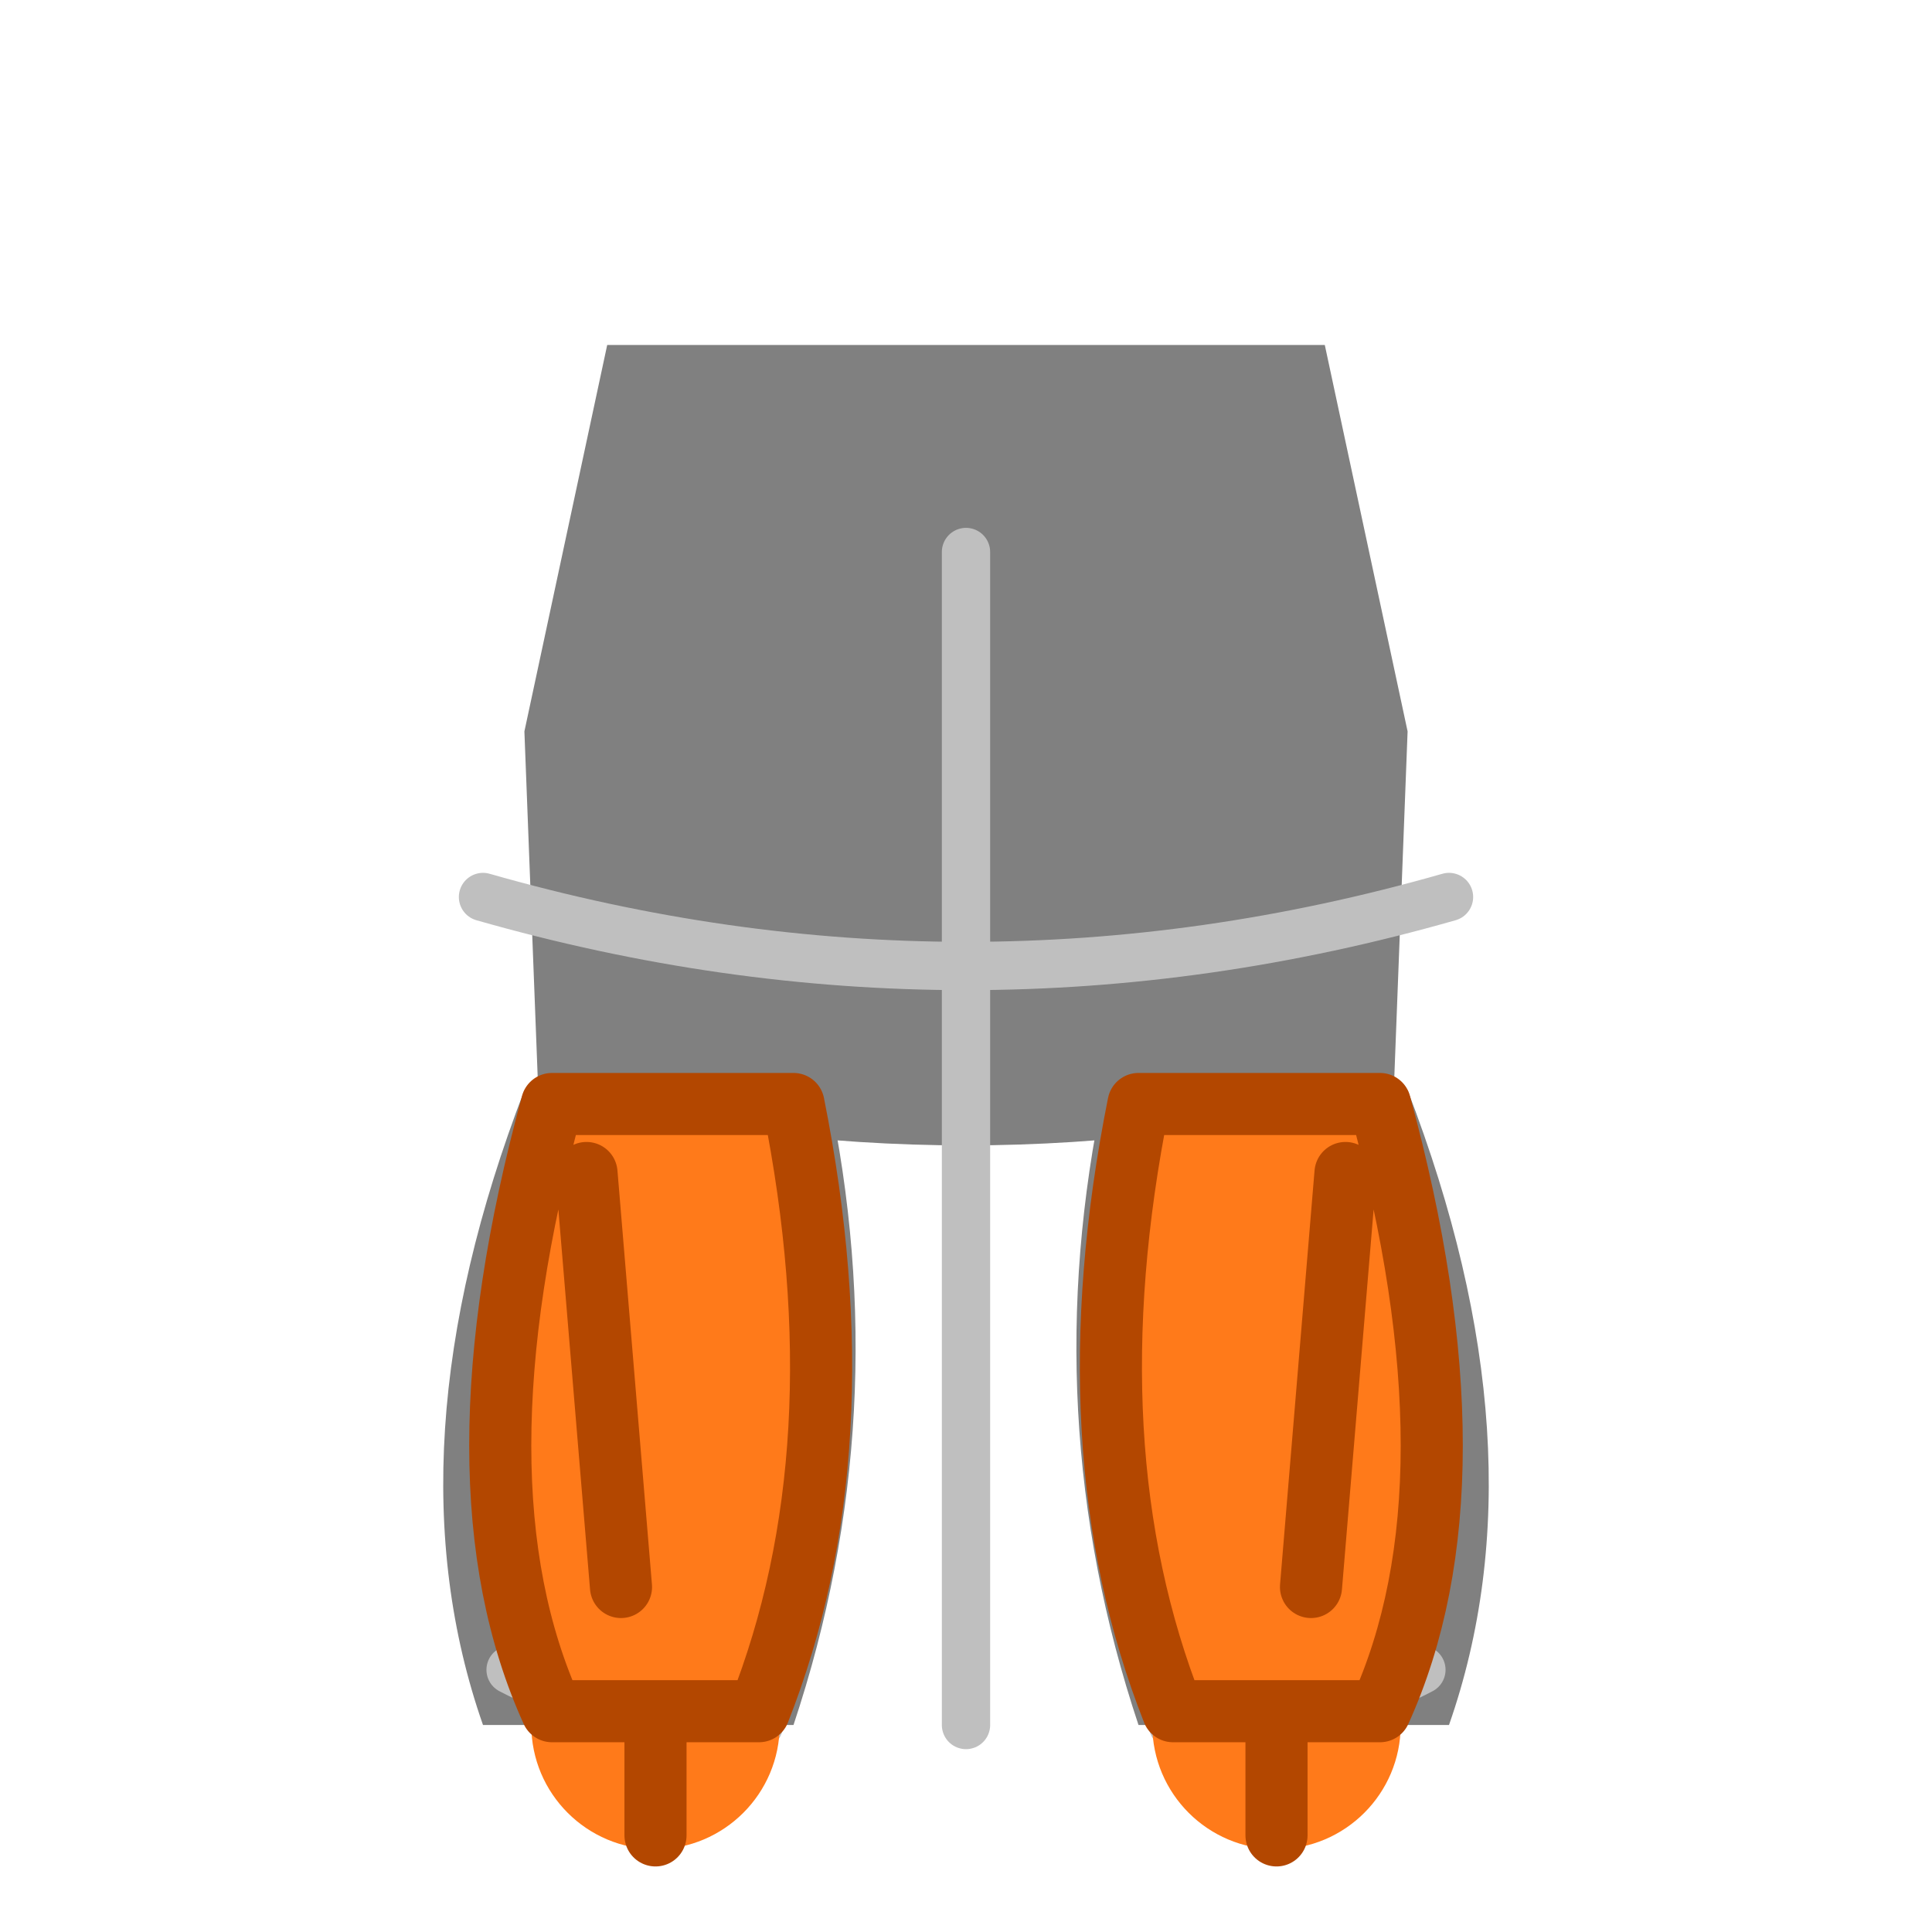
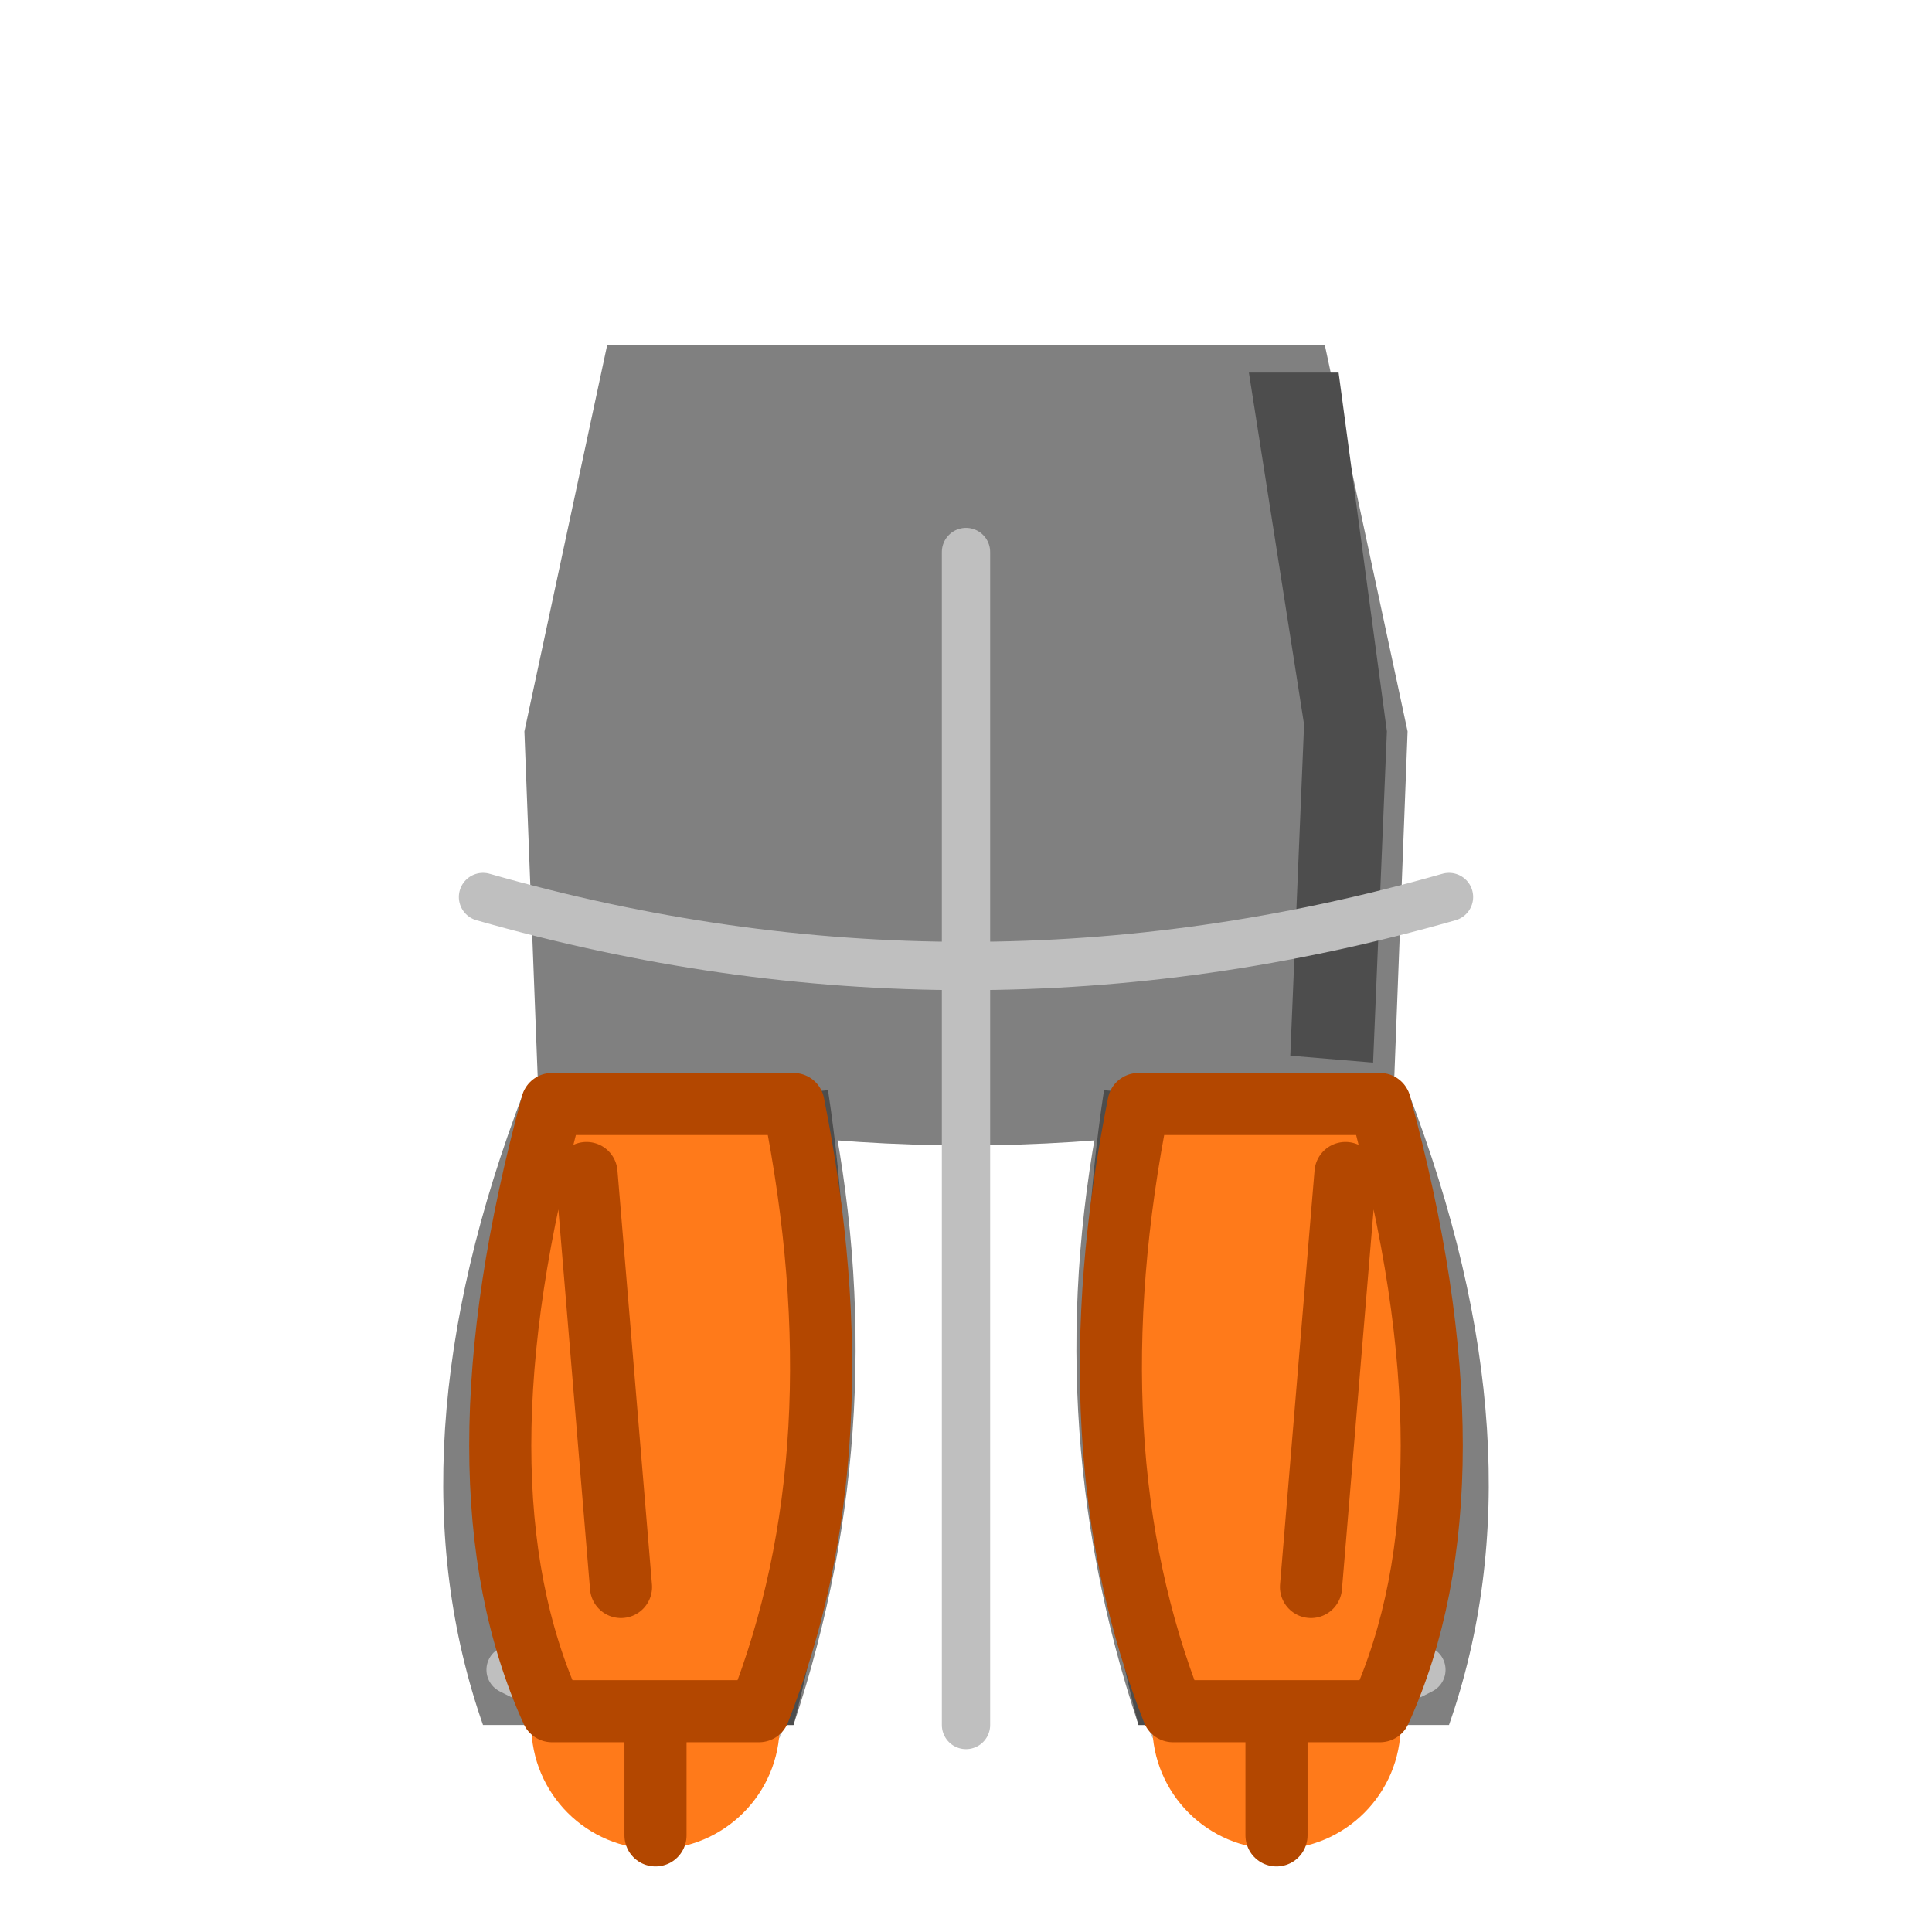
<svg viewBox="10 16 28 28">
  <path fill="#808080" d="M18.8 21 L29.2 21 L30.4 26.6 L30.2 31.8 Q24 33.4 17.8 31.8 L17.6 26.6 Z" />
+   <path fill="#4d4d4d" d="M29.4 21.4 L30.1 26.6 L29.9 31.4 L28.7 31.3 L28.9 26.5 L28.1 21.4 Z" />
  <path fill="#808080" d="M17.6 31.8 Q15.6 37 17 41 L21.5 41 Q23 36.5 22 31.8 Z" />
+   <path fill="#4d4d4d" d="M22 31.8 Q22.7 36.4 21.5 41 L20.4 41 Q21.5 36.4 20.9 31.9 Z" />
  <g transform="translate(48 0) scale(-1 1)">
    <path fill="#808080" d="M17.6 31.8 Q15.6 37 17 41 L21.5 41 Q23 36.5 22 31.8 Z" />
+     <path fill="#4d4d4d" d="M22 31.8 Q22.7 36.4 21.5 41 L20.4 41 Q21.5 36.4 20.9 31.9 Z" />
  </g>
  <path fill="none" stroke="#bfbfbf" stroke-width="0.7" stroke-linecap="round" d="M24 24 L24 41" />
  <path fill="none" stroke="#bfbfbf" stroke-width="0.7" stroke-linecap="round" d="M17 29 Q24 31 31 29" />
  <path fill="none" stroke="#bfbfbf" stroke-width="0.7" stroke-linecap="round" d="M20.5 32 Q21 37 21 41" />
  <path fill="none" stroke="#bfbfbf" stroke-width="0.7" stroke-linecap="round" d="M17.4 40.2 Q19.3 41.2 21.2 40.2" />
  <g transform="translate(48 0) scale(-1 1)">
    <path fill="none" stroke="#bfbfbf" stroke-width="0.7" stroke-linecap="round" d="M20.5 32 Q21 37 21 41" />
    <path fill="none" stroke="#bfbfbf" stroke-width="0.7" stroke-linecap="round" d="M17.4 40.2 Q19.3 41.2 21.2 40.2" />
  </g>
  <path fill="#ff7a1a" d="M18 32 Q16.5 37.5 18 40.8 L21 40.8 Q22.5 37 21.5 32 Z" />
  <circle cx="19.5" cy="41" r="1.8" fill="#ff7a1a" />
  <g transform="translate(48 0) scale(-1 1)">
    <path fill="#ff7a1a" d="M18 32 Q16.5 37.5 18 40.8 L21 40.8 Q22.5 37 21.5 32 Z" />
    <circle cx="19.5" cy="41" r="1.8" fill="#ff7a1a" />
  </g>
  <path fill="none" stroke="#b34700" stroke-width="0.9" stroke-linecap="round" stroke-linejoin="round" d="M18 32 Q16.5 37.5 18 40.8 L21 40.8 Q22.5 37 21.5 32 Z M18.5 33 L19 39 M19.5 41 L19.5 42.6" />
  <g transform="translate(48 0) scale(-1 1)">
    <path fill="none" stroke="#b34700" stroke-width="0.9" stroke-linecap="round" stroke-linejoin="round" d="M18 32 Q16.5 37.5 18 40.8 L21 40.8 Q22.5 37 21.5 32 Z M18.5 33 L19 39 M19.5 41 L19.5 42.6" />
  </g>
</svg>
